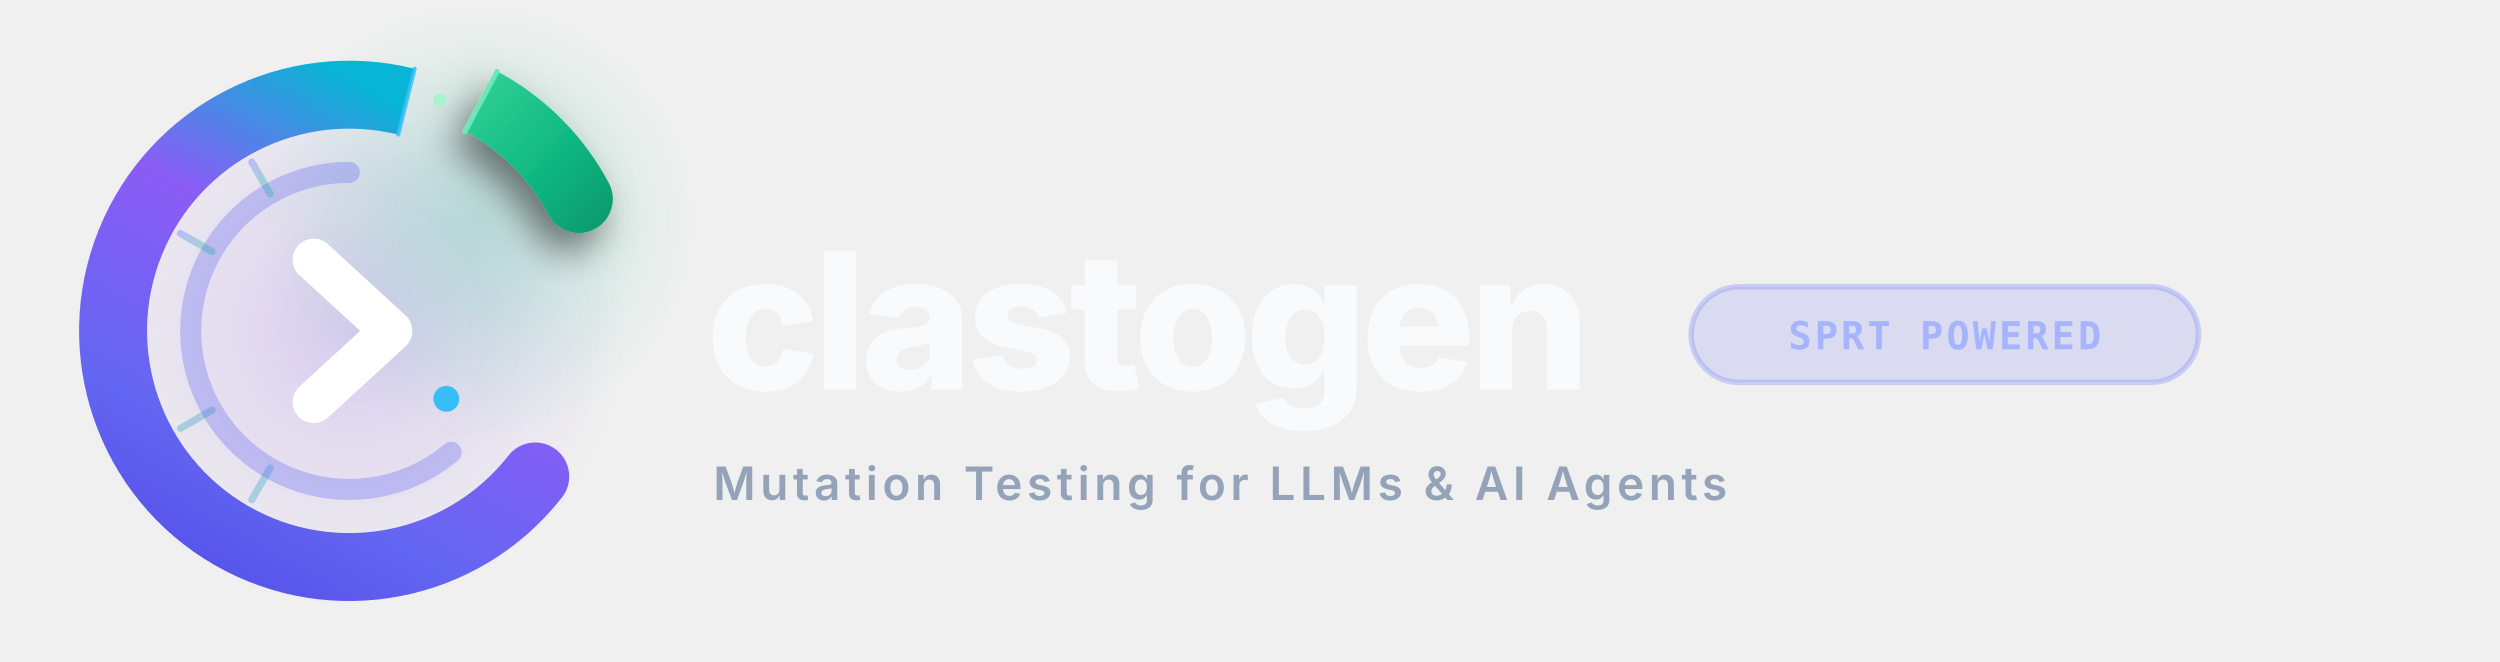
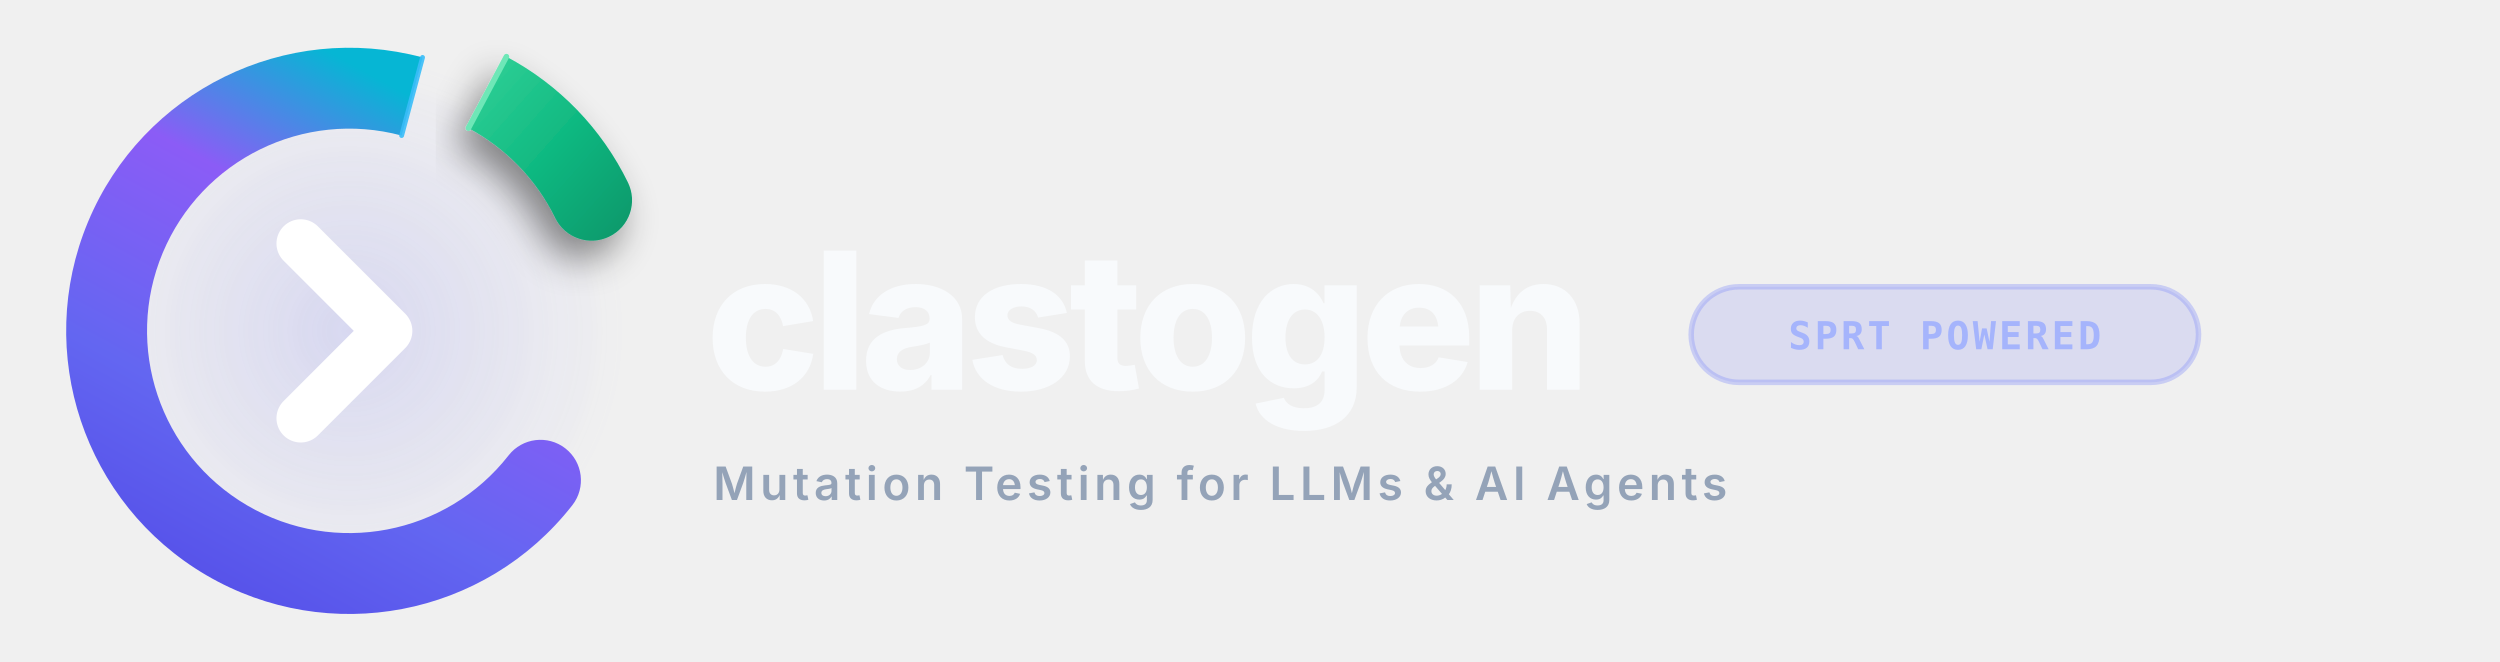
<svg xmlns="http://www.w3.org/2000/svg" viewBox="0 0 680 180" width="100%" height="100%">
  <defs>
    <radialGradient id="bgGrad" cx="50%" cy="30%" r="85%">
-       <stop offset="0%" stop-color="#121829" />
-       <stop offset="60%" stop-color="#090d16" />
+       <stop offset="0%" stop-color="#141A29" />
+       <stop offset="60%" stop-color="#090D15" />
      <stop offset="100%" stop-color="#040609" />
-     </radialGradient>
-     <radialGradient id="glowViolet" cx="50%" cy="50%" r="50%">
-       <stop offset="0%" stop-color="#7C3AED" stop-opacity="0.32" />
-       <stop offset="100%" stop-color="#7C3AED" stop-opacity="0" />
-     </radialGradient>
-     <radialGradient id="glowEmerald" cx="50%" cy="50%" r="50%">
-       <stop offset="0%" stop-color="#10B981" stop-opacity="0.38" />
-       <stop offset="100%" stop-color="#10B981" stop-opacity="0" />
    </radialGradient>
    <linearGradient id="mainBodyGrad" x1="0%" y1="100%" x2="50%" y2="0%">
      <stop offset="0%" stop-color="#4F46E5" />
-       <stop offset="35%" stop-color="#6366F1" />
-       <stop offset="70%" stop-color="#8B5CF6" />
+       <stop offset="40%" stop-color="#6366F1" />
+       <stop offset="75%" stop-color="#8B5CF6" />
      <stop offset="100%" stop-color="#06B6D4" />
    </linearGradient>
    <linearGradient id="mutantGrad" x1="0%" y1="0%" x2="100%" y2="100%">
      <stop offset="0%" stop-color="#34D399" />
-       <stop offset="55%" stop-color="#10B981" />
+       <stop offset="50%" stop-color="#10B981" />
      <stop offset="100%" stop-color="#059669" />
    </linearGradient>
-     <linearGradient id="baseGrad" x1="0%" y1="0%" x2="100%" y2="100%">
-       <stop offset="0%" stop-color="#818CF8" />
-       <stop offset="100%" stop-color="#34D399" />
-     </linearGradient>
-     <filter id="floatShadow" x="-30%" y="-30%" width="160%" height="160%">
-       <feDropShadow dx="-3" dy="5" stdDeviation="5" flood-color="#000000" flood-opacity="0.5" />
+     <filter id="mutantFloat" x="-20%" y="-20%" width="150%" height="150%">
+       <feDropShadow dx="-3" dy="5" stdDeviation="5" flood-color="#000000" flood-opacity="0.45" />
    </filter>
+     <radialGradient id="ambientGlow" cx="50%" cy="50%" r="50%">
+       <stop offset="0%" stop-color="#6366F1" stop-opacity="0.22" />
+       <stop offset="100%" stop-color="#6366F1" stop-opacity="0" />
+     </radialGradient>
  </defs>
-   <circle cx="95" cy="90" r="75" fill="url(#glowViolet)" opacity="0.6" />
-   <circle cx="130" cy="60" r="60" fill="url(#glowEmerald)" opacity="0.6" />
+   <circle cx="95" cy="90" r="75" fill="url(#ambientGlow)" opacity="0.8" />
  <g id="clastogen-glyph">
-     <g id="dna-rungs">
-       <line x1="73.44" y1="127.34" x2="68.50" y2="135.90" stroke="url(#baseGrad)" stroke-width="1.98" stroke-linecap="round" opacity="0.45" />
-       <line x1="57.66" y1="111.56" x2="49.10" y2="116.50" stroke="url(#baseGrad)" stroke-width="1.98" stroke-linecap="round" opacity="0.45" />
-       <line x1="51.88" y1="90.00" x2="42.00" y2="90.00" stroke="url(#baseGrad)" stroke-width="1.98" stroke-linecap="round" opacity="0.45" />
-       <line x1="57.66" y1="68.44" x2="49.10" y2="63.50" stroke="url(#baseGrad)" stroke-width="1.98" stroke-linecap="round" opacity="0.45" />
-       <line x1="73.44" y1="52.66" x2="68.50" y2="44.10" stroke="url(#baseGrad)" stroke-width="1.98" stroke-linecap="round" opacity="0.45" />
+     <path d="M 114.93 15.62 A 77.00 77.00 0 1 0 155.68 137.41 A 11.00 11.00 0 0 0 138.34 123.86 A 55.00 55.00 0 1 1 109.24 36.87 Z" fill="url(#mainBodyGrad)" />
+     <line x1="109.24" y1="36.87" x2="114.93" y2="15.62" stroke="#38BDF8" stroke-width="1.32" stroke-linecap="round" opacity="0.9" />
+     <g filter="url(#mutantFloat)">
+       <path d="M 137.75 15.41 A 77.00 77.00 0 0 1 170.81 49.65 A 11.00 11.00 0 0 1 151.03 59.29 A 55.00 55.00 0 0 0 127.42 34.84 Z" fill="url(#mutantGrad)" />
+       <line x1="127.42" y1="34.84" x2="137.75" y2="15.41" stroke="#6EE7B7" stroke-width="1.54" stroke-linecap="round" />
    </g>
-     <path d="M 122.72 123.03 A 43.12 43.12 0 1 1 95.00 46.88" fill="none" stroke="#6366F1" stroke-opacity="0.32" stroke-width="5.72" stroke-linecap="round" />
-     <circle cx="30.32" cy="90.00" r="2.20" fill="#A78BFA" opacity="0.8" />
-     <path d="M 112.78 18.70 A 73.48 73.48 0 1 0 152.90 135.24 A 9.24 9.24 0 0 0 138.34 123.86 A 55.00 55.00 0 1 1 108.31 36.63 Z" fill="url(#mainBodyGrad)" />
-     <line x1="108.31" y1="36.63" x2="112.78" y2="18.70" stroke="#38BDF8" stroke-width="1.10" stroke-linecap="round" opacity="0.85" />
-     <g filter="url(#floatShadow)">
-       <path d="M 135.22 19.40 A 73.48 73.48 0 0 1 165.60 49.78 A 9.24 9.24 0 0 1 149.28 58.46 A 55.00 55.00 0 0 0 126.54 35.72 Z" fill="url(#mutantGrad)" />
-       <line x1="126.54" y1="35.72" x2="135.22" y2="19.40" stroke="#6EE7B7" stroke-width="1.32" stroke-linecap="round" />
-     </g>
-     <circle cx="119.66" cy="27.21" r="1.76" fill="#A7F3D0" />
-     <path d="M 85.32 70.64 L 106.44 90.00 L 85.32 109.36" fill="none" stroke="#FFFFFF" stroke-width="11.44" stroke-linecap="round" stroke-linejoin="round" />
-     <circle cx="121.40" cy="108.48" r="3.52" fill="#38BDF8" />
+     <path d="M 81.80 66.24 L 105.56 90.00 L 81.80 113.76" fill="none" stroke="#FFFFFF" stroke-width="13.20" stroke-linecap="round" stroke-linejoin="round" />
  </g>
  <g transform="translate(192, 106)">
    <text fill="#F8FAFC" font-family="-apple-system, BlinkMacSystemFont, 'SF Pro Display', 'Inter', 'Segoe UI', Roboto, sans-serif" font-size="52" font-weight="800" letter-spacing="-0.035em">clastogen</text>
  </g>
  <g transform="translate(194, 136)">
    <text fill="#94A3B8" font-family="-apple-system, BlinkMacSystemFont, 'SF Pro Text', 'Inter', 'Segoe UI', Roboto, sans-serif" font-size="12.5" font-weight="600" letter-spacing="0.1em" text-transform="uppercase">Mutation Testing for LLMs &amp; AI Agents</text>
  </g>
  <g transform="translate(460, 78)">
    <rect fill="rgba(99, 102, 241, 0.15)" stroke="rgba(129, 140, 248, 0.35)" stroke-width="1.5" width="138" height="26" rx="13" />
    <text fill="#A5B4FC" x="69" y="17" font-family="ui-monospace, SFMono-Regular, Menlo, monospace" font-size="10.5" font-weight="700" letter-spacing="0.08em" text-anchor="middle">SPRT POWERED</text>
  </g>
</svg>
